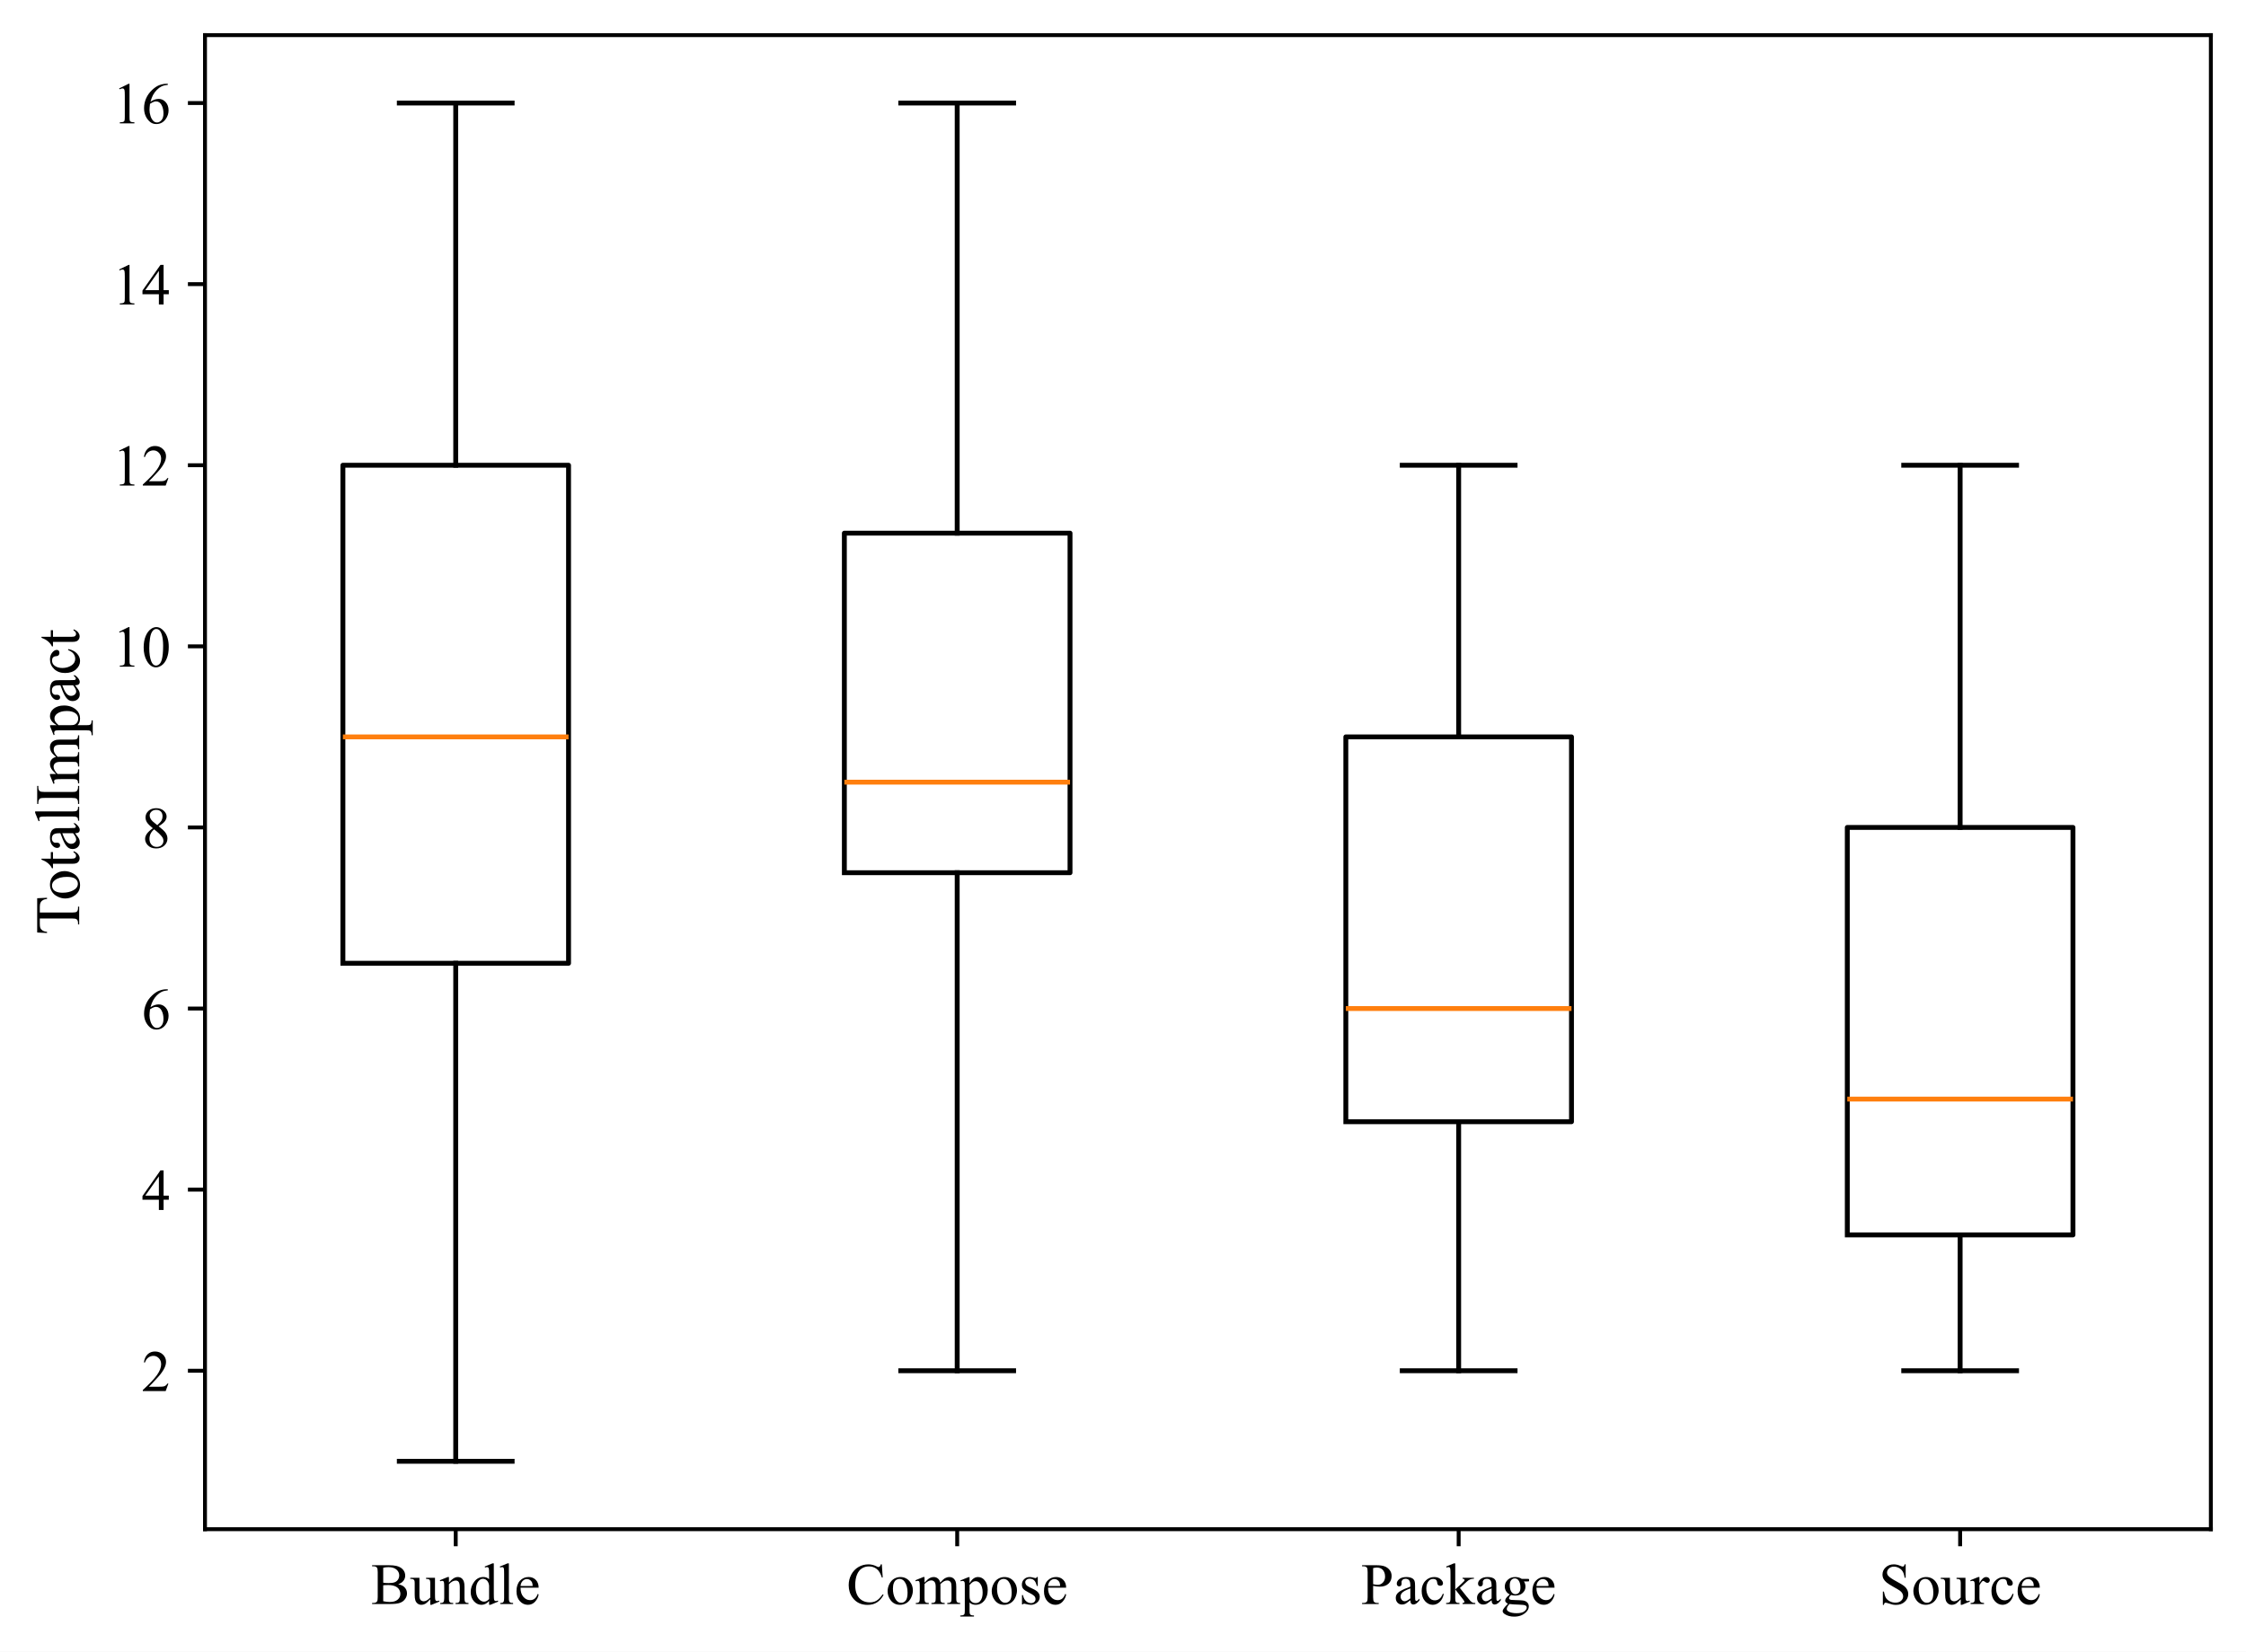
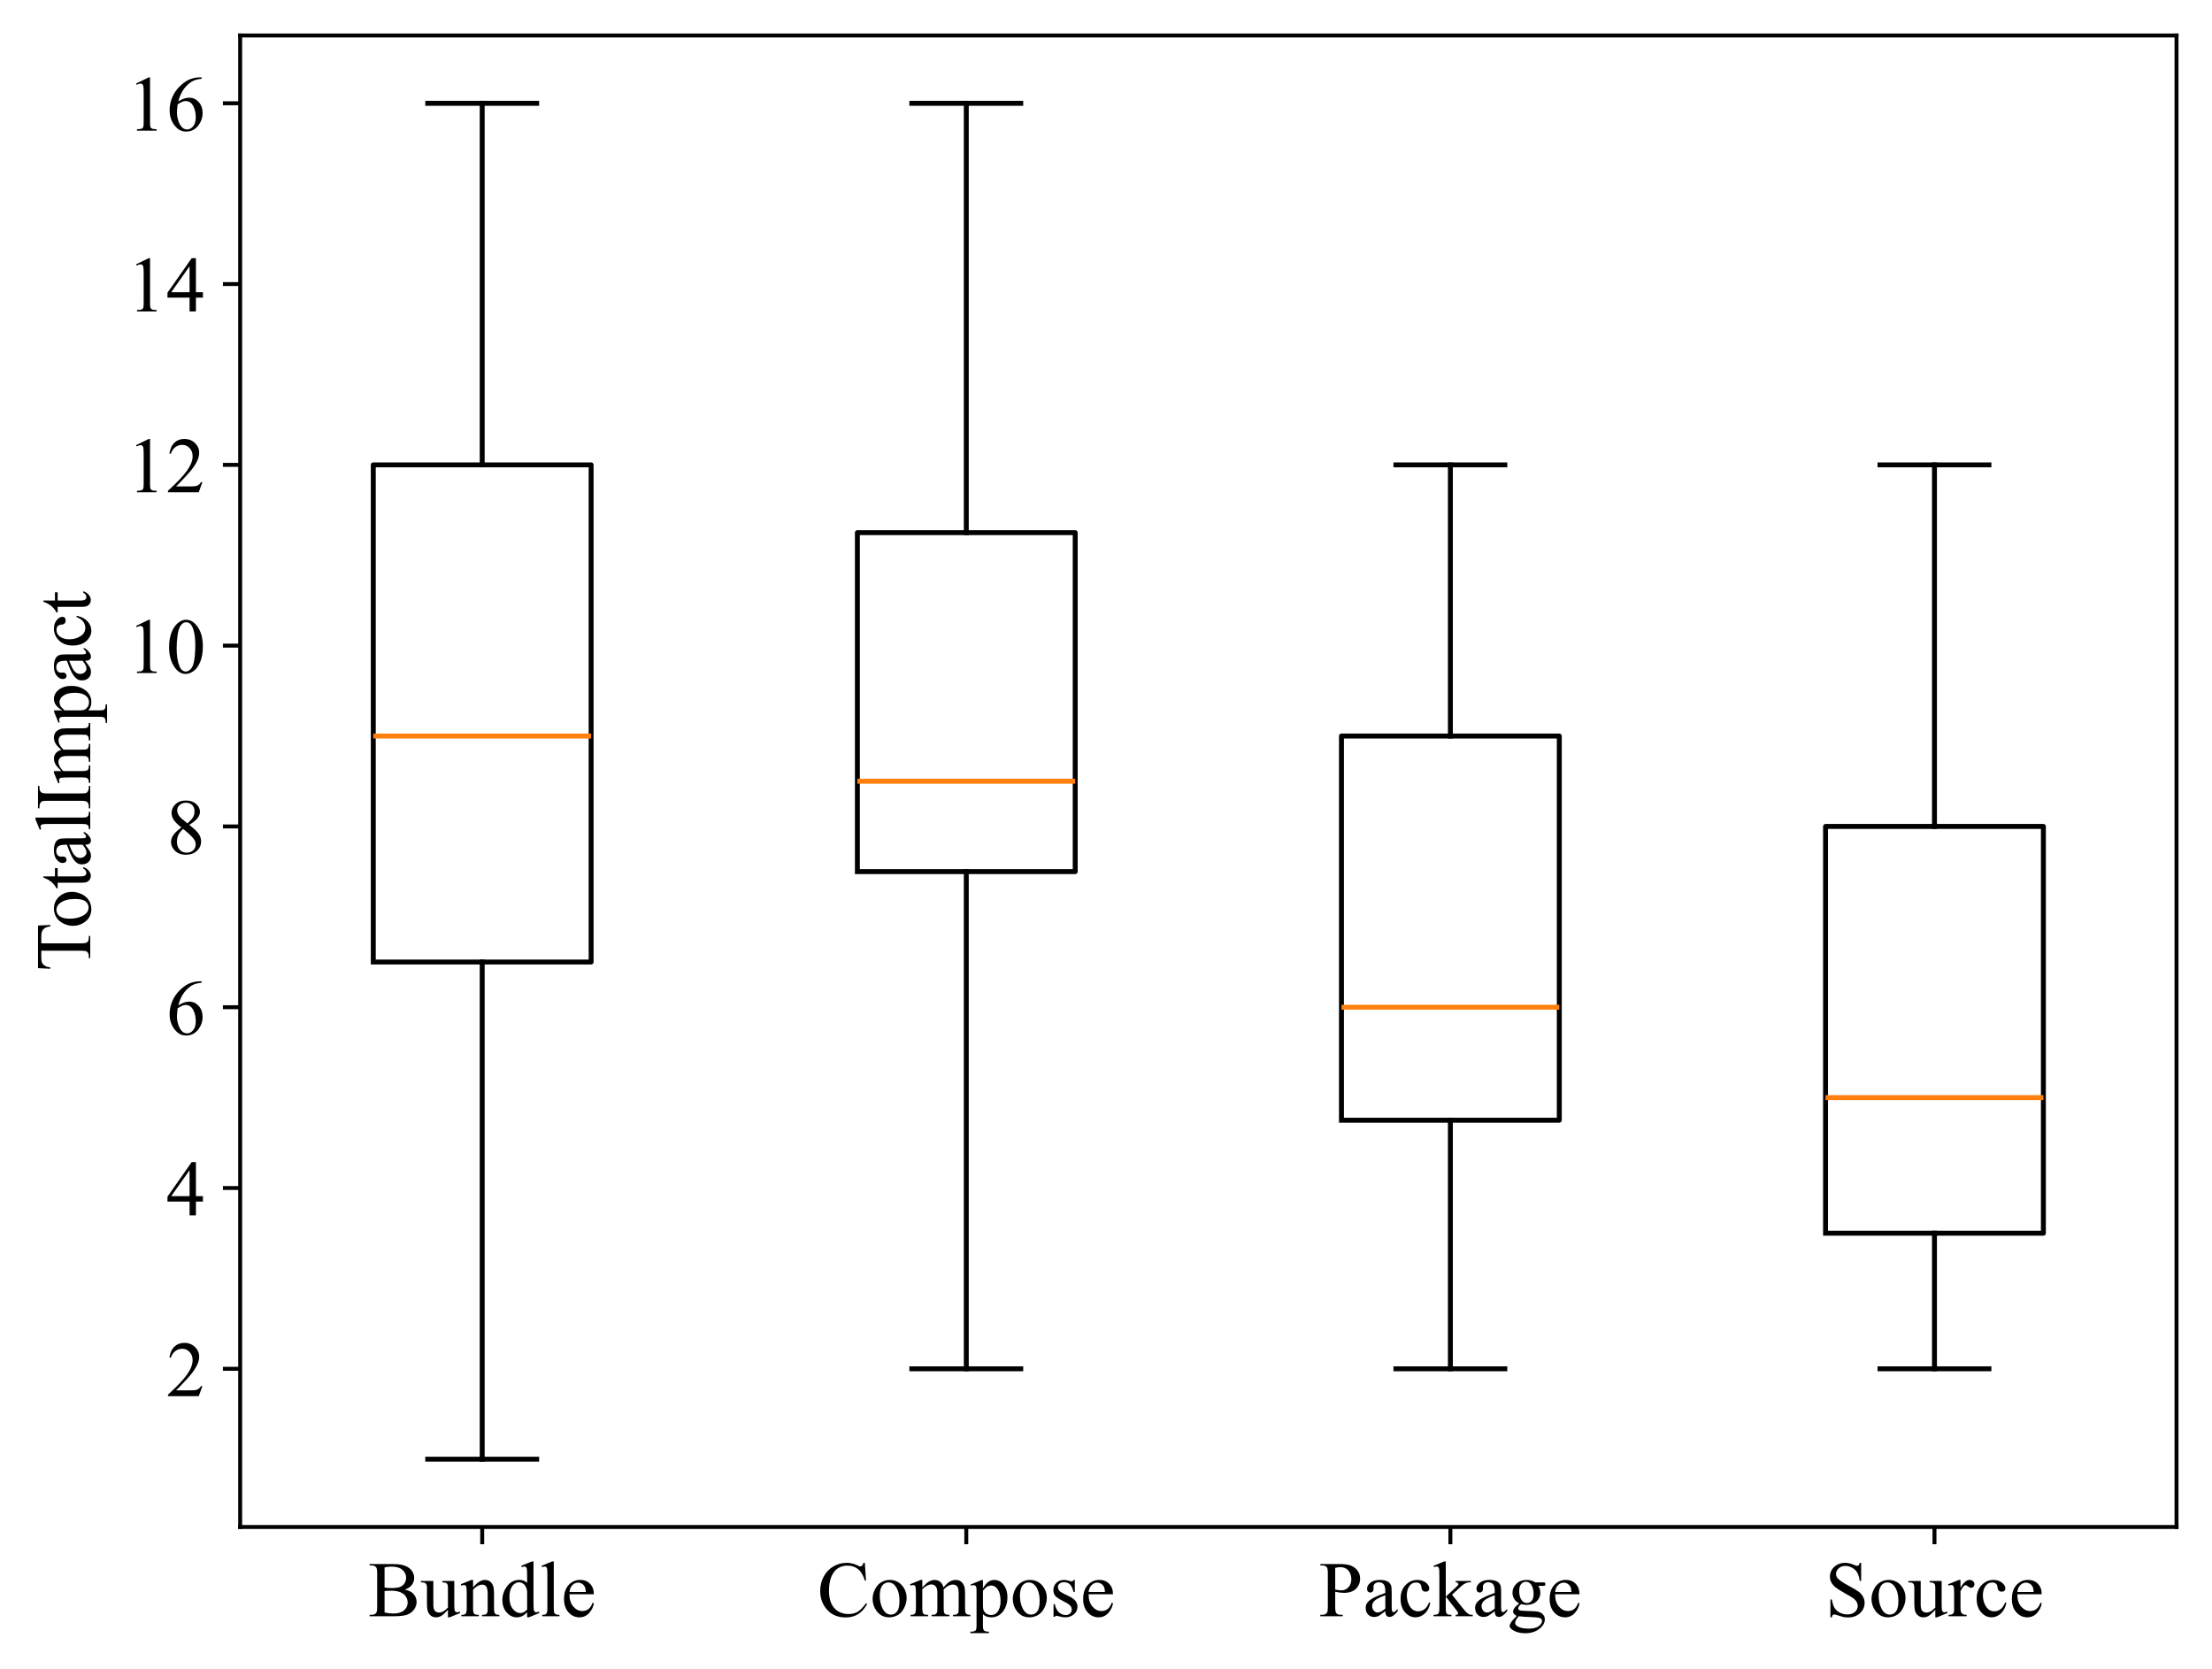
- <svg xmlns="http://www.w3.org/2000/svg" xmlns:xlink="http://www.w3.org/1999/xlink" width="460.263pt" height="338.522pt" viewBox="0 0 460.263 338.522" version="1.1">
+ <svg xmlns="http://www.w3.org/2000/svg" xmlns:xlink="http://www.w3.org/1999/xlink" width="448.853pt" height="338.562pt" viewBox="0 0 448.853 338.562" version="1.1">
  <defs>
    <style type="text/css">*{stroke-linejoin: round; stroke-linecap: butt}</style>
  </defs>
  <g id="figure_1">
    <g id="patch_1">
-       <path d="M 0 338.522  L 460.263 338.522  L 460.263 0  L 0 0  z " style="fill: #ffffff" />
+       <path d="M -0 338.562  L 448.853 338.562  L 448.853 0  L -0 0  z " style="fill: #ffffff" />
    </g>
    <g id="axes_1">
      <g id="patch_2">
-         <path d="M 42.008 313.4  L 453.063 313.4  L 453.063 7.2  L 42.008 7.2  z " style="fill: #ffffff" />
+         <path d="M 48.733 309.8  L 441.652 309.8  L 441.652 7.2  L 48.733 7.2  z " style="fill: #ffffff" />
      </g>
      <g id="matplotlib.axis_1">
        <g id="xtick_1">
          <g id="line2d_1">
            <defs>
-               <path id="m069be20b33" d="M 0 0  L 0 3.5  " style="stroke: #000000; stroke-width: 0.8" />
+               <path id="m17a7bbe8c1" d="M 0 0  L 0 3.5  " style="stroke: #000000; stroke-width: 0.8" />
            </defs>
            <g>
-               <use xlink:href="#m069be20b33" x="93.39" y="313.4" style="stroke: #000000; stroke-width: 0.8" />
+               <use xlink:href="#m17a7bbe8c1" x="97.847" y="309.8" style="stroke: #000000; stroke-width: 0.8" />
            </g>
          </g>
          <g id="text_1">
-             <g transform="translate(76.05703 328.7325) scale(0.12 -0.12)">
+             <g transform="translate(74.7375 327.91) scale(0.16 -0.16)">
              <defs>
                <path id="TimesNewRomanPSMT-42" d="M 2956 2163  Q 3397 2069 3616 1863  Q 3919 1575 3919 1159  Q 3919 844 3719 555  Q 3519 266 3170 133  Q 2822 0 2106 0  L 106 0  L 106 116  L 266 116  Q 531 116 647 284  Q 719 394 719 750  L 719 3488  Q 719 3881 628 3984  Q 506 4122 266 4122  L 106 4122  L 106 4238  L 1938 4238  Q 2450 4238 2759 4163  Q 3228 4050 3475 3764  Q 3722 3478 3722 3106  Q 3722 2788 3528 2536  Q 3334 2284 2956 2163  z M 1319 2331  Q 1434 2309 1582 2298  Q 1731 2288 1909 2288  Q 2366 2288 2595 2386  Q 2825 2484 2947 2687  Q 3069 2891 3069 3131  Q 3069 3503 2766 3765  Q 2463 4028 1881 4028  Q 1569 4028 1319 3959  L 1319 2331  z M 1319 306  Q 1681 222 2034 222  Q 2600 222 2897 476  Q 3194 731 3194 1106  Q 3194 1353 3059 1581  Q 2925 1809 2622 1940  Q 2319 2072 1872 2072  Q 1678 2072 1540 2065  Q 1403 2059 1319 2044  L 1319 306  z " transform="scale(0.015625)" />
                <path id="TimesNewRomanPSMT-75" d="M 2709 2863  L 2709 1128  Q 2709 631 2732 520  Q 2756 409 2807 365  Q 2859 322 2928 322  Q 3025 322 3147 375  L 3191 266  L 2334 -88  L 2194 -88  L 2194 519  Q 1825 119 1631 15  Q 1438 -88 1222 -88  Q 981 -88 804 51  Q 628 191 559 409  Q 491 628 491 1028  L 491 2306  Q 491 2509 447 2587  Q 403 2666 317 2708  Q 231 2750 6 2747  L 6 2863  L 1009 2863  L 1009 947  Q 1009 547 1148 422  Q 1288 297 1484 297  Q 1619 297 1789 381  Q 1959 466 2194 703  L 2194 2325  Q 2194 2569 2105 2655  Q 2016 2741 1734 2747  L 1734 2863  L 2709 2863  z " transform="scale(0.015625)" />
                <path id="TimesNewRomanPSMT-6e" d="M 1034 2341  Q 1538 2947 1994 2947  Q 2228 2947 2397 2830  Q 2566 2713 2666 2444  Q 2734 2256 2734 1869  L 2734 647  Q 2734 375 2778 278  Q 2813 200 2889 156  Q 2966 113 3172 113  L 3172 0  L 1756 0  L 1756 113  L 1816 113  Q 2016 113 2095 173  Q 2175 234 2206 353  Q 2219 400 2219 647  L 2219 1819  Q 2219 2209 2117 2386  Q 2016 2563 1775 2563  Q 1403 2563 1034 2156  L 1034 647  Q 1034 356 1069 288  Q 1113 197 1189 155  Q 1266 113 1500 113  L 1500 0  L 84 0  L 84 113  L 147 113  Q 366 113 442 223  Q 519 334 519 647  L 519 1709  Q 519 2225 495 2337  Q 472 2450 423 2490  Q 375 2531 294 2531  Q 206 2531 84 2484  L 38 2597  L 900 2947  L 1034 2947  L 1034 2341  z " transform="scale(0.015625)" />
                <path id="TimesNewRomanPSMT-64" d="M 2222 322  Q 2013 103 1813 7  Q 1613 -88 1381 -88  Q 913 -88 563 304  Q 213 697 213 1313  Q 213 1928 600 2439  Q 988 2950 1597 2950  Q 1975 2950 2222 2709  L 2222 3238  Q 2222 3728 2198 3840  Q 2175 3953 2125 3993  Q 2075 4034 2000 4034  Q 1919 4034 1784 3984  L 1744 4094  L 2597 4444  L 2738 4444  L 2738 1134  Q 2738 631 2761 520  Q 2784 409 2836 365  Q 2888 322 2956 322  Q 3041 322 3181 375  L 3216 266  L 2366 -88  L 2222 -88  L 2222 322  z M 2222 541  L 2222 2016  Q 2203 2228 2109 2403  Q 2016 2578 1861 2667  Q 1706 2756 1559 2756  Q 1284 2756 1069 2509  Q 784 2184 784 1559  Q 784 928 1059 592  Q 1334 256 1672 256  Q 1956 256 2222 541  z " transform="scale(0.015625)" />
                <path id="TimesNewRomanPSMT-6c" d="M 1184 4444  L 1184 647  Q 1184 378 1223 290  Q 1263 203 1344 158  Q 1425 113 1647 113  L 1647 0  L 244 0  L 244 113  Q 441 113 512 153  Q 584 194 625 287  Q 666 381 666 647  L 666 3247  Q 666 3731 644 3842  Q 622 3953 573 3993  Q 525 4034 450 4034  Q 369 4034 244 3984  L 191 4094  L 1044 4444  L 1184 4444  z " transform="scale(0.015625)" />
                <path id="TimesNewRomanPSMT-65" d="M 681 1784  Q 678 1147 991 784  Q 1303 422 1725 422  Q 2006 422 2214 576  Q 2422 731 2563 1106  L 2659 1044  Q 2594 616 2278 264  Q 1963 -88 1488 -88  Q 972 -88 605 314  Q 238 716 238 1394  Q 238 2128 614 2539  Q 991 2950 1559 2950  Q 2041 2950 2350 2633  Q 2659 2316 2659 1784  L 681 1784  z M 681 1966  L 2006 1966  Q 1991 2241 1941 2353  Q 1863 2528 1708 2628  Q 1553 2728 1384 2728  Q 1125 2728 920 2526  Q 716 2325 681 1966  z " transform="scale(0.015625)" />
              </defs>
              <use xlink:href="#TimesNewRomanPSMT-42" />
              <use xlink:href="#TimesNewRomanPSMT-75" transform="translate(66.69922 0)" />
              <use xlink:href="#TimesNewRomanPSMT-6e" transform="translate(116.6992 0)" />
              <use xlink:href="#TimesNewRomanPSMT-64" transform="translate(166.6992 0)" />
              <use xlink:href="#TimesNewRomanPSMT-6c" transform="translate(216.6992 0)" />
              <use xlink:href="#TimesNewRomanPSMT-65" transform="translate(244.4824 0)" />
            </g>
          </g>
        </g>
        <g id="xtick_2">
          <g id="line2d_2">
            <g>
-               <use xlink:href="#m069be20b33" x="196.153" y="313.4" style="stroke: #000000; stroke-width: 0.8" />
+               <use xlink:href="#m17a7bbe8c1" x="196.077" y="309.8" style="stroke: #000000; stroke-width: 0.8" />
            </g>
          </g>
          <g id="text_2">
-             <g transform="translate(173.4855 328.7325) scale(0.12 -0.12)">
+             <g transform="translate(165.8537 327.91) scale(0.16 -0.16)">
              <defs>
                <path id="TimesNewRomanPSMT-43" d="M 3853 4334  L 3950 2894  L 3853 2894  Q 3659 3541 3300 3825  Q 2941 4109 2438 4109  Q 2016 4109 1675 3895  Q 1334 3681 1139 3212  Q 944 2744 944 2047  Q 944 1472 1128 1050  Q 1313 628 1683 403  Q 2053 178 2528 178  Q 2941 178 3256 354  Q 3572 531 3950 1056  L 4047 994  Q 3728 428 3303 165  Q 2878 -97 2294 -97  Q 1241 -97 663 684  Q 231 1266 231 2053  Q 231 2688 515 3219  Q 800 3750 1298 4042  Q 1797 4334 2388 4334  Q 2847 4334 3294 4109  Q 3425 4041 3481 4041  Q 3566 4041 3628 4100  Q 3709 4184 3744 4334  L 3853 4334  z " transform="scale(0.015625)" />
                <path id="TimesNewRomanPSMT-6f" d="M 1600 2947  Q 2250 2947 2644 2453  Q 2978 2031 2978 1484  Q 2978 1100 2793 706  Q 2609 313 2286 112  Q 1963 -88 1566 -88  Q 919 -88 538 428  Q 216 863 216 1403  Q 216 1797 411 2186  Q 606 2575 925 2761  Q 1244 2947 1600 2947  z M 1503 2744  Q 1338 2744 1170 2645  Q 1003 2547 900 2300  Q 797 2053 797 1666  Q 797 1041 1045 587  Q 1294 134 1700 134  Q 2003 134 2200 384  Q 2397 634 2397 1244  Q 2397 2006 2069 2444  Q 1847 2744 1503 2744  z " transform="scale(0.015625)" />
                <path id="TimesNewRomanPSMT-6d" d="M 1050 2338  Q 1363 2650 1419 2697  Q 1559 2816 1721 2881  Q 1884 2947 2044 2947  Q 2313 2947 2506 2790  Q 2700 2634 2766 2338  Q 3088 2713 3309 2830  Q 3531 2947 3766 2947  Q 3994 2947 4170 2830  Q 4347 2713 4450 2447  Q 4519 2266 4519 1878  L 4519 647  Q 4519 378 4559 278  Q 4591 209 4675 161  Q 4759 113 4950 113  L 4950 0  L 3538 0  L 3538 113  L 3597 113  Q 3781 113 3884 184  Q 3956 234 3988 344  Q 4000 397 4000 647  L 4000 1878  Q 4000 2228 3916 2372  Q 3794 2572 3525 2572  Q 3359 2572 3192 2489  Q 3025 2406 2788 2181  L 2781 2147  L 2788 2013  L 2788 647  Q 2788 353 2820 281  Q 2853 209 2943 161  Q 3034 113 3253 113  L 3253 0  L 1806 0  L 1806 113  Q 2044 113 2133 169  Q 2222 225 2256 338  Q 2272 391 2272 647  L 2272 1878  Q 2272 2228 2169 2381  Q 2031 2581 1784 2581  Q 1616 2581 1450 2491  Q 1191 2353 1050 2181  L 1050 647  Q 1050 366 1089 281  Q 1128 197 1204 155  Q 1281 113 1516 113  L 1516 0  L 100 0  L 100 113  Q 297 113 375 155  Q 453 197 493 289  Q 534 381 534 647  L 534 1741  Q 534 2213 506 2350  Q 484 2453 437 2492  Q 391 2531 309 2531  Q 222 2531 100 2484  L 53 2597  L 916 2947  L 1050 2947  L 1050 2338  z " transform="scale(0.015625)" />
                <path id="TimesNewRomanPSMT-70" d="M -6 2578  L 875 2934  L 994 2934  L 994 2266  Q 1216 2644 1439 2795  Q 1663 2947 1909 2947  Q 2341 2947 2628 2609  Q 2981 2197 2981 1534  Q 2981 794 2556 309  Q 2206 -88 1675 -88  Q 1444 -88 1275 -22  Q 1150 25 994 166  L 994 -706  Q 994 -1000 1030 -1079  Q 1066 -1159 1155 -1206  Q 1244 -1253 1478 -1253  L 1478 -1369  L -22 -1369  L -22 -1253  L 56 -1253  Q 228 -1256 350 -1188  Q 409 -1153 442 -1076  Q 475 -1000 475 -688  L 475 2019  Q 475 2297 450 2372  Q 425 2447 370 2484  Q 316 2522 222 2522  Q 147 2522 31 2478  L -6 2578  z M 994 2081  L 994 1013  Q 994 666 1022 556  Q 1066 375 1236 237  Q 1406 100 1666 100  Q 1978 100 2172 344  Q 2425 663 2425 1241  Q 2425 1897 2138 2250  Q 1938 2494 1663 2494  Q 1513 2494 1366 2419  Q 1253 2363 994 2081  z " transform="scale(0.015625)" />
                <path id="TimesNewRomanPSMT-73" d="M 2050 2947  L 2050 1972  L 1947 1972  Q 1828 2431 1642 2597  Q 1456 2763 1169 2763  Q 950 2763 815 2647  Q 681 2531 681 2391  Q 681 2216 781 2091  Q 878 1963 1175 1819  L 1631 1597  Q 2266 1288 2266 781  Q 2266 391 1970 151  Q 1675 -88 1309 -88  Q 1047 -88 709 6  Q 606 38 541 38  Q 469 38 428 -44  L 325 -44  L 325 978  L 428 978  Q 516 541 762 319  Q 1009 97 1316 97  Q 1531 97 1667 223  Q 1803 350 1803 528  Q 1803 744 1651 891  Q 1500 1038 1047 1263  Q 594 1488 453 1669  Q 313 1847 313 2119  Q 313 2472 555 2709  Q 797 2947 1181 2947  Q 1350 2947 1591 2875  Q 1750 2828 1803 2828  Q 1853 2828 1881 2850  Q 1909 2872 1947 2947  L 2050 2947  z " transform="scale(0.015625)" />
              </defs>
              <use xlink:href="#TimesNewRomanPSMT-43" />
              <use xlink:href="#TimesNewRomanPSMT-6f" transform="translate(66.69922 0)" />
              <use xlink:href="#TimesNewRomanPSMT-6d" transform="translate(116.6992 0)" />
              <use xlink:href="#TimesNewRomanPSMT-70" transform="translate(194.4824 0)" />
              <use xlink:href="#TimesNewRomanPSMT-6f" transform="translate(244.4824 0)" />
              <use xlink:href="#TimesNewRomanPSMT-73" transform="translate(294.4824 0)" />
              <use xlink:href="#TimesNewRomanPSMT-65" transform="translate(333.3984 0)" />
            </g>
          </g>
        </g>
        <g id="xtick_3">
          <g id="line2d_3">
            <g>
-               <use xlink:href="#m069be20b33" x="298.917" y="313.4" style="stroke: #000000; stroke-width: 0.8" />
+               <use xlink:href="#m17a7bbe8c1" x="294.308" y="309.8" style="stroke: #000000; stroke-width: 0.8" />
            </g>
          </g>
          <g id="text_3">
-             <g transform="translate(278.9267 328.7325) scale(0.12 -0.12)">
+             <g transform="translate(267.6538 327.91) scale(0.16 -0.16)">
              <defs>
                <path id="TimesNewRomanPSMT-50" d="M 1313 1984  L 1313 750  Q 1313 350 1400 253  Q 1519 116 1759 116  L 1922 116  L 1922 0  L 106 0  L 106 116  L 266 116  Q 534 116 650 291  Q 713 388 713 750  L 713 3488  Q 713 3888 628 3984  Q 506 4122 266 4122  L 106 4122  L 106 4238  L 1659 4238  Q 2228 4238 2556 4120  Q 2884 4003 3109 3725  Q 3334 3447 3334 3066  Q 3334 2547 2992 2222  Q 2650 1897 2025 1897  Q 1872 1897 1694 1919  Q 1516 1941 1313 1984  z M 1313 2163  Q 1478 2131 1606 2115  Q 1734 2100 1825 2100  Q 2150 2100 2386 2351  Q 2622 2603 2622 3003  Q 2622 3278 2509 3514  Q 2397 3750 2190 3867  Q 1984 3984 1722 3984  Q 1563 3984 1313 3925  L 1313 2163  z " transform="scale(0.015625)" />
                <path id="TimesNewRomanPSMT-61" d="M 1822 413  Q 1381 72 1269 19  Q 1100 -59 909 -59  Q 613 -59 420 144  Q 228 347 228 678  Q 228 888 322 1041  Q 450 1253 767 1440  Q 1084 1628 1822 1897  L 1822 2009  Q 1822 2438 1686 2597  Q 1550 2756 1291 2756  Q 1094 2756 978 2650  Q 859 2544 859 2406  L 866 2225  Q 866 2081 792 2003  Q 719 1925 600 1925  Q 484 1925 411 2006  Q 338 2088 338 2228  Q 338 2497 613 2722  Q 888 2947 1384 2947  Q 1766 2947 2009 2819  Q 2194 2722 2281 2516  Q 2338 2381 2338 1966  L 2338 994  Q 2338 584 2353 492  Q 2369 400 2405 369  Q 2441 338 2488 338  Q 2538 338 2575 359  Q 2641 400 2828 588  L 2828 413  Q 2478 -56 2159 -56  Q 2006 -56 1915 50  Q 1825 156 1822 413  z M 1822 616  L 1822 1706  Q 1350 1519 1213 1441  Q 966 1303 859 1153  Q 753 1003 753 825  Q 753 600 887 451  Q 1022 303 1197 303  Q 1434 303 1822 616  z " transform="scale(0.015625)" />
                <path id="TimesNewRomanPSMT-63" d="M 2631 1088  Q 2516 522 2178 217  Q 1841 -88 1431 -88  Q 944 -88 581 321  Q 219 731 219 1428  Q 219 2103 620 2525  Q 1022 2947 1584 2947  Q 2006 2947 2278 2723  Q 2550 2500 2550 2259  Q 2550 2141 2473 2067  Q 2397 1994 2259 1994  Q 2075 1994 1981 2113  Q 1928 2178 1911 2362  Q 1894 2547 1784 2644  Q 1675 2738 1481 2738  Q 1169 2738 978 2506  Q 725 2200 725 1697  Q 725 1184 976 792  Q 1228 400 1656 400  Q 1963 400 2206 609  Q 2378 753 2541 1131  L 2631 1088  z " transform="scale(0.015625)" />
                <path id="TimesNewRomanPSMT-6b" d="M 1047 4444  L 1047 1594  L 1775 2259  Q 2006 2472 2044 2528  Q 2069 2566 2069 2603  Q 2069 2666 2017 2711  Q 1966 2756 1847 2763  L 1847 2863  L 3091 2863  L 3091 2763  Q 2834 2756 2664 2684  Q 2494 2613 2291 2428  L 1556 1750  L 2291 822  Q 2597 438 2703 334  Q 2853 188 2966 144  Q 3044 113 3238 113  L 3238 0  L 1847 0  L 1847 113  Q 1966 116 2008 148  Q 2050 181 2050 241  Q 2050 313 1925 472  L 1047 1594  L 1047 644  Q 1047 366 1086 278  Q 1125 191 1197 153  Q 1269 116 1509 113  L 1509 0  L 53 0  L 53 113  Q 272 113 381 166  Q 447 200 481 272  Q 528 375 528 628  L 528 3234  Q 528 3731 506 3842  Q 484 3953 434 3995  Q 384 4038 303 4038  Q 238 4038 106 3984  L 53 4094  L 903 4444  L 1047 4444  z " transform="scale(0.015625)" />
                <path id="TimesNewRomanPSMT-67" d="M 966 1044  Q 703 1172 562 1401  Q 422 1631 422 1909  Q 422 2334 742 2640  Q 1063 2947 1563 2947  Q 1972 2947 2272 2747  L 2878 2747  Q 3013 2747 3034 2739  Q 3056 2731 3066 2713  Q 3084 2684 3084 2613  Q 3084 2531 3069 2500  Q 3059 2484 3036 2475  Q 3013 2466 2878 2466  L 2506 2466  Q 2681 2241 2681 1891  Q 2681 1491 2375 1206  Q 2069 922 1553 922  Q 1341 922 1119 984  Q 981 866 932 777  Q 884 688 884 625  Q 884 572 936 522  Q 988 472 1138 450  Q 1225 438 1575 428  Q 2219 413 2409 384  Q 2700 344 2873 169  Q 3047 -6 3047 -263  Q 3047 -616 2716 -925  Q 2228 -1381 1444 -1381  Q 841 -1381 425 -1109  Q 191 -953 191 -784  Q 191 -709 225 -634  Q 278 -519 444 -313  Q 466 -284 763 25  Q 600 122 533 198  Q 466 275 466 372  Q 466 481 555 628  Q 644 775 966 1044  z M 1509 2797  Q 1278 2797 1122 2612  Q 966 2428 966 2047  Q 966 1553 1178 1281  Q 1341 1075 1591 1075  Q 1828 1075 1981 1253  Q 2134 1431 2134 1813  Q 2134 2309 1919 2591  Q 1759 2797 1509 2797  z M 934 0  Q 788 -159 713 -296  Q 638 -434 638 -550  Q 638 -700 819 -813  Q 1131 -1006 1722 -1006  Q 2284 -1006 2551 -807  Q 2819 -609 2819 -384  Q 2819 -222 2659 -153  Q 2497 -84 2016 -72  Q 1313 -53 934 0  z " transform="scale(0.015625)" />
              </defs>
              <use xlink:href="#TimesNewRomanPSMT-50" />
              <use xlink:href="#TimesNewRomanPSMT-61" transform="translate(55.61523 0)" />
              <use xlink:href="#TimesNewRomanPSMT-63" transform="translate(100 0)" />
              <use xlink:href="#TimesNewRomanPSMT-6b" transform="translate(144.3848 0)" />
              <use xlink:href="#TimesNewRomanPSMT-61" transform="translate(194.3848 0)" />
              <use xlink:href="#TimesNewRomanPSMT-67" transform="translate(238.7695 0)" />
              <use xlink:href="#TimesNewRomanPSMT-65" transform="translate(288.7695 0)" />
            </g>
          </g>
        </g>
        <g id="xtick_4">
          <g id="line2d_4">
            <g>
-               <use xlink:href="#m069be20b33" x="401.681" y="313.4" style="stroke: #000000; stroke-width: 0.8" />
+               <use xlink:href="#m17a7bbe8c1" x="392.538" y="309.8" style="stroke: #000000; stroke-width: 0.8" />
            </g>
          </g>
          <g id="text_4">
-             <g transform="translate(385.0195 328.7325) scale(0.12 -0.12)">
+             <g transform="translate(370.3225 327.91) scale(0.16 -0.16)">
              <defs>
                <path id="TimesNewRomanPSMT-53" d="M 2934 4334  L 2934 2869  L 2819 2869  Q 2763 3291 2617 3541  Q 2472 3791 2203 3937  Q 1934 4084 1647 4084  Q 1322 4084 1109 3886  Q 897 3688 897 3434  Q 897 3241 1031 3081  Q 1225 2847 1953 2456  Q 2547 2138 2764 1967  Q 2981 1797 3098 1565  Q 3216 1334 3216 1081  Q 3216 600 2842 251  Q 2469 -97 1881 -97  Q 1697 -97 1534 -69  Q 1438 -53 1133 45  Q 828 144 747 144  Q 669 144 623 97  Q 578 50 556 -97  L 441 -97  L 441 1356  L 556 1356  Q 638 900 775 673  Q 913 447 1195 297  Q 1478 147 1816 147  Q 2206 147 2432 353  Q 2659 559 2659 841  Q 2659 997 2573 1156  Q 2488 1316 2306 1453  Q 2184 1547 1640 1851  Q 1097 2156 867 2337  Q 638 2519 519 2737  Q 400 2956 400 3219  Q 400 3675 750 4004  Q 1100 4334 1641 4334  Q 1978 4334 2356 4169  Q 2531 4091 2603 4091  Q 2684 4091 2736 4139  Q 2788 4188 2819 4334  L 2934 4334  z " transform="scale(0.015625)" />
                <path id="TimesNewRomanPSMT-72" d="M 1038 2947  L 1038 2303  Q 1397 2947 1775 2947  Q 1947 2947 2059 2842  Q 2172 2738 2172 2600  Q 2172 2478 2090 2393  Q 2009 2309 1897 2309  Q 1788 2309 1652 2417  Q 1516 2525 1450 2525  Q 1394 2525 1328 2463  Q 1188 2334 1038 2041  L 1038 669  Q 1038 431 1097 309  Q 1138 225 1241 169  Q 1344 113 1538 113  L 1538 0  L 72 0  L 72 113  Q 291 113 397 181  Q 475 231 506 341  Q 522 394 522 644  L 522 1753  Q 522 2253 501 2348  Q 481 2444 426 2487  Q 372 2531 291 2531  Q 194 2531 72 2484  L 41 2597  L 906 2947  L 1038 2947  z " transform="scale(0.015625)" />
              </defs>
              <use xlink:href="#TimesNewRomanPSMT-53" />
              <use xlink:href="#TimesNewRomanPSMT-6f" transform="translate(55.61523 0)" />
              <use xlink:href="#TimesNewRomanPSMT-75" transform="translate(105.6152 0)" />
              <use xlink:href="#TimesNewRomanPSMT-72" transform="translate(155.6152 0)" />
              <use xlink:href="#TimesNewRomanPSMT-63" transform="translate(188.916 0)" />
              <use xlink:href="#TimesNewRomanPSMT-65" transform="translate(233.3008 0)" />
            </g>
          </g>
        </g>
      </g>
      <g id="matplotlib.axis_2">
        <g id="ytick_1">
          <g id="line2d_5">
            <defs>
-               <path id="m8af19a48c2" d="M 0 0  L -3.5 0  " style="stroke: #000000; stroke-width: 0.8" />
+               <path id="m2d26633ca0" d="M 0 0  L -3.5 0  " style="stroke: #000000; stroke-width: 0.8" />
            </defs>
            <g>
-               <use xlink:href="#m8af19a48c2" x="42.008" y="280.924" style="stroke: #000000; stroke-width: 0.8" />
+               <use xlink:href="#m2d26633ca0" x="48.733" y="277.706" style="stroke: #000000; stroke-width: 0.8" />
            </g>
          </g>
          <g id="text_5">
-             <g transform="translate(29.00766 285.0905) scale(0.12 -0.12)">
+             <g transform="translate(33.7325 283.2611) scale(0.16 -0.16)">
              <defs>
                <path id="TimesNewRomanPSMT-32" d="M 2934 816  L 2638 0  L 138 0  L 138 116  Q 1241 1122 1691 1759  Q 2141 2397 2141 2925  Q 2141 3328 1894 3587  Q 1647 3847 1303 3847  Q 991 3847 742 3664  Q 494 3481 375 3128  L 259 3128  Q 338 3706 661 4015  Q 984 4325 1469 4325  Q 1984 4325 2329 3994  Q 2675 3663 2675 3213  Q 2675 2891 2525 2569  Q 2294 2063 1775 1497  Q 997 647 803 472  L 1909 472  Q 2247 472 2383 497  Q 2519 522 2628 598  Q 2738 675 2819 816  L 2934 816  z " transform="scale(0.015625)" />
              </defs>
              <use xlink:href="#TimesNewRomanPSMT-32" />
            </g>
          </g>
        </g>
        <g id="ytick_2">
          <g id="line2d_6">
            <g>
-               <use xlink:href="#m8af19a48c2" x="42.008" y="243.809" style="stroke: #000000; stroke-width: 0.8" />
+               <use xlink:href="#m2d26633ca0" x="48.733" y="241.027" style="stroke: #000000; stroke-width: 0.8" />
            </g>
          </g>
          <g id="text_6">
-             <g transform="translate(29.00766 247.9753) scale(0.12 -0.12)">
+             <g transform="translate(33.7325 246.5823) scale(0.16 -0.16)">
              <defs>
                <path id="TimesNewRomanPSMT-34" d="M 2978 1563  L 2978 1119  L 2409 1119  L 2409 0  L 1894 0  L 1894 1119  L 100 1119  L 100 1519  L 2066 4325  L 2409 4325  L 2409 1563  L 2978 1563  z M 1894 1563  L 1894 3666  L 406 1563  L 1894 1563  z " transform="scale(0.015625)" />
              </defs>
              <use xlink:href="#TimesNewRomanPSMT-34" />
            </g>
          </g>
        </g>
        <g id="ytick_3">
          <g id="line2d_7">
            <g>
-               <use xlink:href="#m8af19a48c2" x="42.008" y="206.694" style="stroke: #000000; stroke-width: 0.8" />
+               <use xlink:href="#m2d26633ca0" x="48.733" y="204.348" style="stroke: #000000; stroke-width: 0.8" />
            </g>
          </g>
          <g id="text_7">
-             <g transform="translate(29.00766 210.8602) scale(0.12 -0.12)">
+             <g transform="translate(33.7325 209.9035) scale(0.16 -0.16)">
              <defs>
                <path id="TimesNewRomanPSMT-36" d="M 2869 4325  L 2869 4209  Q 2456 4169 2195 4045  Q 1934 3922 1679 3669  Q 1425 3416 1258 3105  Q 1091 2794 978 2366  Q 1428 2675 1881 2675  Q 2316 2675 2634 2325  Q 2953 1975 2953 1425  Q 2953 894 2631 456  Q 2244 -75 1606 -75  Q 1172 -75 869 213  Q 275 772 275 1663  Q 275 2231 503 2743  Q 731 3256 1154 3653  Q 1578 4050 1965 4187  Q 2353 4325 2688 4325  L 2869 4325  z M 925 2138  Q 869 1716 869 1456  Q 869 1156 980 804  Q 1091 453 1309 247  Q 1469 100 1697 100  Q 1969 100 2183 356  Q 2397 613 2397 1088  Q 2397 1622 2184 2012  Q 1972 2403 1581 2403  Q 1463 2403 1327 2353  Q 1191 2303 925 2138  z " transform="scale(0.015625)" />
              </defs>
              <use xlink:href="#TimesNewRomanPSMT-36" />
            </g>
          </g>
        </g>
        <g id="ytick_4">
          <g id="line2d_8">
            <g>
-               <use xlink:href="#m8af19a48c2" x="42.008" y="169.579" style="stroke: #000000; stroke-width: 0.8" />
+               <use xlink:href="#m2d26633ca0" x="48.733" y="167.67" style="stroke: #000000; stroke-width: 0.8" />
            </g>
          </g>
          <g id="text_8">
-             <g transform="translate(29.00766 173.745) scale(0.12 -0.12)">
+             <g transform="translate(33.7325 173.2247) scale(0.16 -0.16)">
              <defs>
                <path id="TimesNewRomanPSMT-38" d="M 1228 2134  Q 725 2547 579 2797  Q 434 3047 434 3316  Q 434 3728 753 4026  Q 1072 4325 1600 4325  Q 2113 4325 2425 4047  Q 2738 3769 2738 3413  Q 2738 3175 2569 2928  Q 2400 2681 1866 2347  Q 2416 1922 2594 1678  Q 2831 1359 2831 1006  Q 2831 559 2490 242  Q 2150 -75 1597 -75  Q 994 -75 656 303  Q 388 606 388 966  Q 388 1247 577 1523  Q 766 1800 1228 2134  z M 1719 2469  Q 2094 2806 2194 3001  Q 2294 3197 2294 3444  Q 2294 3772 2109 3958  Q 1925 4144 1606 4144  Q 1288 4144 1088 3959  Q 888 3775 888 3528  Q 888 3366 970 3203  Q 1053 3041 1206 2894  L 1719 2469  z M 1375 2016  Q 1116 1797 991 1539  Q 866 1281 866 981  Q 866 578 1086 336  Q 1306 94 1647 94  Q 1984 94 2187 284  Q 2391 475 2391 747  Q 2391 972 2272 1150  Q 2050 1481 1375 2016  z " transform="scale(0.015625)" />
              </defs>
              <use xlink:href="#TimesNewRomanPSMT-38" />
            </g>
          </g>
        </g>
        <g id="ytick_5">
          <g id="line2d_9">
            <g>
-               <use xlink:href="#m8af19a48c2" x="42.008" y="132.464" style="stroke: #000000; stroke-width: 0.8" />
+               <use xlink:href="#m2d26633ca0" x="48.733" y="130.991" style="stroke: #000000; stroke-width: 0.8" />
            </g>
          </g>
          <g id="text_9">
-             <g transform="translate(23.00766 136.6299) scale(0.12 -0.12)">
+             <g transform="translate(25.7325 136.5459) scale(0.16 -0.16)">
              <defs>
                <path id="TimesNewRomanPSMT-31" d="M 750 3822  L 1781 4325  L 1884 4325  L 1884 747  Q 1884 391 1914 303  Q 1944 216 2037 169  Q 2131 122 2419 116  L 2419 0  L 825 0  L 825 116  Q 1125 122 1212 167  Q 1300 213 1334 289  Q 1369 366 1369 747  L 1369 3034  Q 1369 3497 1338 3628  Q 1316 3728 1258 3775  Q 1200 3822 1119 3822  Q 1003 3822 797 3725  L 750 3822  z " transform="scale(0.015625)" />
                <path id="TimesNewRomanPSMT-30" d="M 231 2094  Q 231 2819 450 3342  Q 669 3866 1031 4122  Q 1313 4325 1613 4325  Q 2100 4325 2488 3828  Q 2972 3213 2972 2159  Q 2972 1422 2759 906  Q 2547 391 2217 158  Q 1888 -75 1581 -75  Q 975 -75 572 641  Q 231 1244 231 2094  z M 844 2016  Q 844 1141 1059 588  Q 1238 122 1591 122  Q 1759 122 1940 273  Q 2122 425 2216 781  Q 2359 1319 2359 2297  Q 2359 3022 2209 3506  Q 2097 3866 1919 4016  Q 1791 4119 1609 4119  Q 1397 4119 1231 3928  Q 1006 3669 925 3112  Q 844 2556 844 2016  z " transform="scale(0.015625)" />
              </defs>
              <use xlink:href="#TimesNewRomanPSMT-31" />
              <use xlink:href="#TimesNewRomanPSMT-30" transform="translate(50 0)" />
            </g>
          </g>
        </g>
        <g id="ytick_6">
          <g id="line2d_10">
            <g>
-               <use xlink:href="#m8af19a48c2" x="42.008" y="95.348" style="stroke: #000000; stroke-width: 0.8" />
+               <use xlink:href="#m2d26633ca0" x="48.733" y="94.312" style="stroke: #000000; stroke-width: 0.8" />
            </g>
          </g>
          <g id="text_10">
-             <g transform="translate(23.00766 99.51474) scale(0.12 -0.12)">
+             <g transform="translate(25.7325 99.86712) scale(0.16 -0.16)">
              <use xlink:href="#TimesNewRomanPSMT-31" />
              <use xlink:href="#TimesNewRomanPSMT-32" transform="translate(50 0)" />
            </g>
          </g>
        </g>
        <g id="ytick_7">
          <g id="line2d_11">
            <g>
-               <use xlink:href="#m8af19a48c2" x="42.008" y="58.233" style="stroke: #000000; stroke-width: 0.8" />
+               <use xlink:href="#m2d26633ca0" x="48.733" y="57.633" style="stroke: #000000; stroke-width: 0.8" />
            </g>
          </g>
          <g id="text_11">
-             <g transform="translate(23.00766 62.39958) scale(0.12 -0.12)">
+             <g transform="translate(25.7325 63.18833) scale(0.16 -0.16)">
              <use xlink:href="#TimesNewRomanPSMT-31" />
              <use xlink:href="#TimesNewRomanPSMT-34" transform="translate(50 0)" />
            </g>
          </g>
        </g>
        <g id="ytick_8">
          <g id="line2d_12">
            <g>
-               <use xlink:href="#m8af19a48c2" x="42.008" y="21.118" style="stroke: #000000; stroke-width: 0.8" />
+               <use xlink:href="#m2d26633ca0" x="48.733" y="20.955" style="stroke: #000000; stroke-width: 0.8" />
            </g>
          </g>
          <g id="text_12">
-             <g transform="translate(23.00766 25.28443) scale(0.12 -0.12)">
+             <g transform="translate(25.7325 26.50954) scale(0.16 -0.16)">
              <use xlink:href="#TimesNewRomanPSMT-31" />
              <use xlink:href="#TimesNewRomanPSMT-36" transform="translate(50 0)" />
            </g>
          </g>
        </g>
        <g id="text_13">
-           <g transform="translate(16.22687 191.6087) rotate(-90) scale(0.13 -0.13)">
+           <g transform="translate(18.31 197.0337) rotate(-90) scale(0.16 -0.16)">
            <defs>
              <path id="TimesNewRomanPSMT-54" d="M 3703 4238  L 3750 3244  L 3631 3244  Q 3597 3506 3538 3619  Q 3441 3800 3280 3886  Q 3119 3972 2856 3972  L 2259 3972  L 2259 734  Q 2259 344 2344 247  Q 2463 116 2709 116  L 2856 116  L 2856 0  L 1059 0  L 1059 116  L 1209 116  Q 1478 116 1591 278  Q 1659 378 1659 734  L 1659 3972  L 1150 3972  Q 853 3972 728 3928  Q 566 3869 450 3700  Q 334 3531 313 3244  L 194 3244  L 244 4238  L 3703 4238  z " transform="scale(0.015625)" />
              <path id="TimesNewRomanPSMT-74" d="M 1031 3803  L 1031 2863  L 1700 2863  L 1700 2644  L 1031 2644  L 1031 788  Q 1031 509 1111 412  Q 1191 316 1316 316  Q 1419 316 1516 380  Q 1613 444 1666 569  L 1788 569  Q 1678 263 1478 108  Q 1278 -47 1066 -47  Q 922 -47 784 33  Q 647 113 581 261  Q 516 409 516 719  L 516 2644  L 63 2644  L 63 2747  Q 234 2816 414 2980  Q 594 3144 734 3369  Q 806 3488 934 3803  L 1031 3803  z " transform="scale(0.015625)" />
              <path id="TimesNewRomanPSMT-49" d="M 1975 116  L 1975 0  L 159 0  L 159 116  L 309 116  Q 572 116 691 269  Q 766 369 766 750  L 766 3488  Q 766 3809 725 3913  Q 694 3991 597 4047  Q 459 4122 309 4122  L 159 4122  L 159 4238  L 1975 4238  L 1975 4122  L 1822 4122  Q 1563 4122 1444 3969  Q 1366 3869 1366 3488  L 1366 750  Q 1366 428 1406 325  Q 1438 247 1538 191  Q 1672 116 1822 116  L 1975 116  z " transform="scale(0.015625)" />
            </defs>
            <use xlink:href="#TimesNewRomanPSMT-54" />
            <use xlink:href="#TimesNewRomanPSMT-6f" transform="translate(54.08398 0)" />
            <use xlink:href="#TimesNewRomanPSMT-74" transform="translate(104.084 0)" />
            <use xlink:href="#TimesNewRomanPSMT-61" transform="translate(131.8672 0)" />
            <use xlink:href="#TimesNewRomanPSMT-6c" transform="translate(176.252 0)" />
            <use xlink:href="#TimesNewRomanPSMT-49" transform="translate(204.0352 0)" />
            <use xlink:href="#TimesNewRomanPSMT-6d" transform="translate(237.3359 0)" />
            <use xlink:href="#TimesNewRomanPSMT-70" transform="translate(315.1191 0)" />
            <use xlink:href="#TimesNewRomanPSMT-61" transform="translate(365.1191 0)" />
            <use xlink:href="#TimesNewRomanPSMT-63" transform="translate(409.5039 0)" />
            <use xlink:href="#TimesNewRomanPSMT-74" transform="translate(453.8887 0)" />
          </g>
        </g>
      </g>
      <g id="line2d_13">
-         <path d="M 70.268 197.415  L 116.511 197.415  L 116.511 95.348  L 70.268 95.348  L 70.268 197.415  " clip-path="url(#p346bebc850)" style="fill: none; stroke: #000000; stroke-linecap: square" />
+         <path d="M 75.746 195.179  L 119.949 195.179  L 119.949 94.312  L 75.746 94.312  L 75.746 195.179  " clip-path="url(#p0130a59f21)" style="fill: none; stroke: #000000; stroke-linecap: square" />
      </g>
      <g id="line2d_14">
-         <path d="M 93.39 197.415  L 93.39 299.482  " clip-path="url(#p346bebc850)" style="fill: none; stroke: #000000; stroke-linecap: square" />
+         <path d="M 97.847 195.179  L 97.847 296.045  " clip-path="url(#p0130a59f21)" style="fill: none; stroke: #000000; stroke-linecap: square" />
      </g>
      <g id="line2d_15">
-         <path d="M 93.39 95.348  L 93.39 21.118  " clip-path="url(#p346bebc850)" style="fill: none; stroke: #000000; stroke-linecap: square" />
+         <path d="M 97.847 94.312  L 97.847 20.955  " clip-path="url(#p0130a59f21)" style="fill: none; stroke: #000000; stroke-linecap: square" />
      </g>
      <g id="line2d_16">
-         <path d="M 81.829 299.482  L 104.95 299.482  " clip-path="url(#p346bebc850)" style="fill: none; stroke: #000000; stroke-linecap: square" />
+         <path d="M 86.797 296.045  L 108.898 296.045  " clip-path="url(#p0130a59f21)" style="fill: none; stroke: #000000; stroke-linecap: square" />
      </g>
      <g id="line2d_17">
-         <path d="M 81.829 21.118  L 104.95 21.118  " clip-path="url(#p346bebc850)" style="fill: none; stroke: #000000; stroke-linecap: square" />
+         <path d="M 86.797 20.955  L 108.898 20.955  " clip-path="url(#p0130a59f21)" style="fill: none; stroke: #000000; stroke-linecap: square" />
      </g>
      <g id="line2d_18" />
      <g id="line2d_19">
-         <path d="M 173.031 178.858  L 219.275 178.858  L 219.275 109.267  L 173.031 109.267  L 173.031 178.858  " clip-path="url(#p346bebc850)" style="fill: none; stroke: #000000; stroke-linecap: square" />
+         <path d="M 173.976 176.839  L 218.179 176.839  L 218.179 108.067  L 173.976 108.067  L 173.976 176.839  " clip-path="url(#p0130a59f21)" style="fill: none; stroke: #000000; stroke-linecap: square" />
      </g>
      <g id="line2d_20">
-         <path d="M 196.153 178.858  L 196.153 280.924  " clip-path="url(#p346bebc850)" style="fill: none; stroke: #000000; stroke-linecap: square" />
+         <path d="M 196.077 176.839  L 196.077 277.706  " clip-path="url(#p0130a59f21)" style="fill: none; stroke: #000000; stroke-linecap: square" />
      </g>
      <g id="line2d_21">
-         <path d="M 196.153 109.267  L 196.153 21.118  " clip-path="url(#p346bebc850)" style="fill: none; stroke: #000000; stroke-linecap: square" />
+         <path d="M 196.077 108.067  L 196.077 20.955  " clip-path="url(#p0130a59f21)" style="fill: none; stroke: #000000; stroke-linecap: square" />
      </g>
      <g id="line2d_22">
-         <path d="M 184.592 280.924  L 207.714 280.924  " clip-path="url(#p346bebc850)" style="fill: none; stroke: #000000; stroke-linecap: square" />
+         <path d="M 185.027 277.706  L 207.128 277.706  " clip-path="url(#p0130a59f21)" style="fill: none; stroke: #000000; stroke-linecap: square" />
      </g>
      <g id="line2d_23">
-         <path d="M 184.592 21.118  L 207.714 21.118  " clip-path="url(#p346bebc850)" style="fill: none; stroke: #000000; stroke-linecap: square" />
+         <path d="M 185.027 20.955  L 207.128 20.955  " clip-path="url(#p0130a59f21)" style="fill: none; stroke: #000000; stroke-linecap: square" />
      </g>
      <g id="line2d_24" />
      <g id="line2d_25">
-         <path d="M 275.795 229.891  L 322.039 229.891  L 322.039 151.021  L 275.795 151.021  L 275.795 229.891  " clip-path="url(#p346bebc850)" style="fill: none; stroke: #000000; stroke-linecap: square" />
+         <path d="M 272.206 227.273  L 316.409 227.273  L 316.409 149.33  L 272.206 149.33  L 272.206 227.273  " clip-path="url(#p0130a59f21)" style="fill: none; stroke: #000000; stroke-linecap: square" />
      </g>
      <g id="line2d_26">
-         <path d="M 298.917 229.891  L 298.917 280.924  " clip-path="url(#p346bebc850)" style="fill: none; stroke: #000000; stroke-linecap: square" />
+         <path d="M 294.308 227.273  L 294.308 277.706  " clip-path="url(#p0130a59f21)" style="fill: none; stroke: #000000; stroke-linecap: square" />
      </g>
      <g id="line2d_27">
-         <path d="M 298.917 151.021  L 298.917 95.348  " clip-path="url(#p346bebc850)" style="fill: none; stroke: #000000; stroke-linecap: square" />
+         <path d="M 294.308 149.33  L 294.308 94.312  " clip-path="url(#p0130a59f21)" style="fill: none; stroke: #000000; stroke-linecap: square" />
      </g>
      <g id="line2d_28">
-         <path d="M 287.356 280.924  L 310.478 280.924  " clip-path="url(#p346bebc850)" style="fill: none; stroke: #000000; stroke-linecap: square" />
+         <path d="M 283.257 277.706  L 305.358 277.706  " clip-path="url(#p0130a59f21)" style="fill: none; stroke: #000000; stroke-linecap: square" />
      </g>
      <g id="line2d_29">
-         <path d="M 287.356 95.348  L 310.478 95.348  " clip-path="url(#p346bebc850)" style="fill: none; stroke: #000000; stroke-linecap: square" />
+         <path d="M 283.257 94.312  L 305.358 94.312  " clip-path="url(#p0130a59f21)" style="fill: none; stroke: #000000; stroke-linecap: square" />
      </g>
      <g id="line2d_30" />
      <g id="line2d_31">
-         <path d="M 378.559 253.088  L 424.803 253.088  L 424.803 169.579  L 378.559 169.579  L 378.559 253.088  " clip-path="url(#p346bebc850)" style="fill: none; stroke: #000000; stroke-linecap: square" />
+         <path d="M 370.436 250.197  L 414.639 250.197  L 414.639 167.67  L 370.436 167.67  L 370.436 250.197  " clip-path="url(#p0130a59f21)" style="fill: none; stroke: #000000; stroke-linecap: square" />
      </g>
      <g id="line2d_32">
-         <path d="M 401.681 253.088  L 401.681 280.924  " clip-path="url(#p346bebc850)" style="fill: none; stroke: #000000; stroke-linecap: square" />
+         <path d="M 392.538 250.197  L 392.538 277.706  " clip-path="url(#p0130a59f21)" style="fill: none; stroke: #000000; stroke-linecap: square" />
      </g>
      <g id="line2d_33">
-         <path d="M 401.681 169.579  L 401.681 95.348  " clip-path="url(#p346bebc850)" style="fill: none; stroke: #000000; stroke-linecap: square" />
+         <path d="M 392.538 167.67  L 392.538 94.312  " clip-path="url(#p0130a59f21)" style="fill: none; stroke: #000000; stroke-linecap: square" />
      </g>
      <g id="line2d_34">
-         <path d="M 390.12 280.924  L 413.242 280.924  " clip-path="url(#p346bebc850)" style="fill: none; stroke: #000000; stroke-linecap: square" />
+         <path d="M 381.487 277.706  L 403.588 277.706  " clip-path="url(#p0130a59f21)" style="fill: none; stroke: #000000; stroke-linecap: square" />
      </g>
      <g id="line2d_35">
-         <path d="M 390.12 95.348  L 413.242 95.348  " clip-path="url(#p346bebc850)" style="fill: none; stroke: #000000; stroke-linecap: square" />
+         <path d="M 381.487 94.312  L 403.588 94.312  " clip-path="url(#p0130a59f21)" style="fill: none; stroke: #000000; stroke-linecap: square" />
      </g>
      <g id="line2d_36" />
      <g id="line2d_37">
-         <path d="M 70.268 151.021  L 116.511 151.021  " clip-path="url(#p346bebc850)" style="fill: none; stroke: #ff7f0e" />
+         <path d="M 75.746 149.33  L 119.949 149.33  " clip-path="url(#p0130a59f21)" style="fill: none; stroke: #ff7f0e" />
      </g>
      <g id="line2d_38">
-         <path d="M 173.031 160.3  L 219.275 160.3  " clip-path="url(#p346bebc850)" style="fill: none; stroke: #ff7f0e" />
+         <path d="M 173.976 158.5  L 218.179 158.5  " clip-path="url(#p0130a59f21)" style="fill: none; stroke: #ff7f0e" />
      </g>
      <g id="line2d_39">
-         <path d="M 275.795 206.694  L 322.039 206.694  " clip-path="url(#p346bebc850)" style="fill: none; stroke: #ff7f0e" />
+         <path d="M 272.206 204.348  L 316.409 204.348  " clip-path="url(#p0130a59f21)" style="fill: none; stroke: #ff7f0e" />
      </g>
      <g id="line2d_40">
-         <path d="M 378.559 225.252  L 424.803 225.252  " clip-path="url(#p346bebc850)" style="fill: none; stroke: #ff7f0e" />
+         <path d="M 370.436 222.688  L 414.639 222.688  " clip-path="url(#p0130a59f21)" style="fill: none; stroke: #ff7f0e" />
      </g>
      <g id="patch_3">
-         <path d="M 42.008 313.4  L 42.008 7.2  " style="fill: none; stroke: #000000; stroke-width: 0.8; stroke-linejoin: miter; stroke-linecap: square" />
+         <path d="M 48.733 309.8  L 48.733 7.2  " style="fill: none; stroke: #000000; stroke-width: 0.8; stroke-linejoin: miter; stroke-linecap: square" />
      </g>
      <g id="patch_4">
-         <path d="M 453.063 313.4  L 453.063 7.2  " style="fill: none; stroke: #000000; stroke-width: 0.8; stroke-linejoin: miter; stroke-linecap: square" />
+         <path d="M 441.652 309.8  L 441.652 7.2  " style="fill: none; stroke: #000000; stroke-width: 0.8; stroke-linejoin: miter; stroke-linecap: square" />
      </g>
      <g id="patch_5">
-         <path d="M 42.008 313.4  L 453.063 313.4  " style="fill: none; stroke: #000000; stroke-width: 0.8; stroke-linejoin: miter; stroke-linecap: square" />
+         <path d="M 48.733 309.8  L 441.652 309.8  " style="fill: none; stroke: #000000; stroke-width: 0.8; stroke-linejoin: miter; stroke-linecap: square" />
      </g>
      <g id="patch_6">
-         <path d="M 42.008 7.2  L 453.063 7.2  " style="fill: none; stroke: #000000; stroke-width: 0.8; stroke-linejoin: miter; stroke-linecap: square" />
+         <path d="M 48.733 7.2  L 441.652 7.2  " style="fill: none; stroke: #000000; stroke-width: 0.8; stroke-linejoin: miter; stroke-linecap: square" />
      </g>
    </g>
  </g>
  <defs>
-     <clipPath id="p346bebc850">
-       <rect x="42.008" y="7.2" width="411.055" height="306.2" />
+     <clipPath id="p0130a59f21">
+       <rect x="48.733" y="7.2" width="392.92" height="302.6" />
    </clipPath>
  </defs>
</svg>
